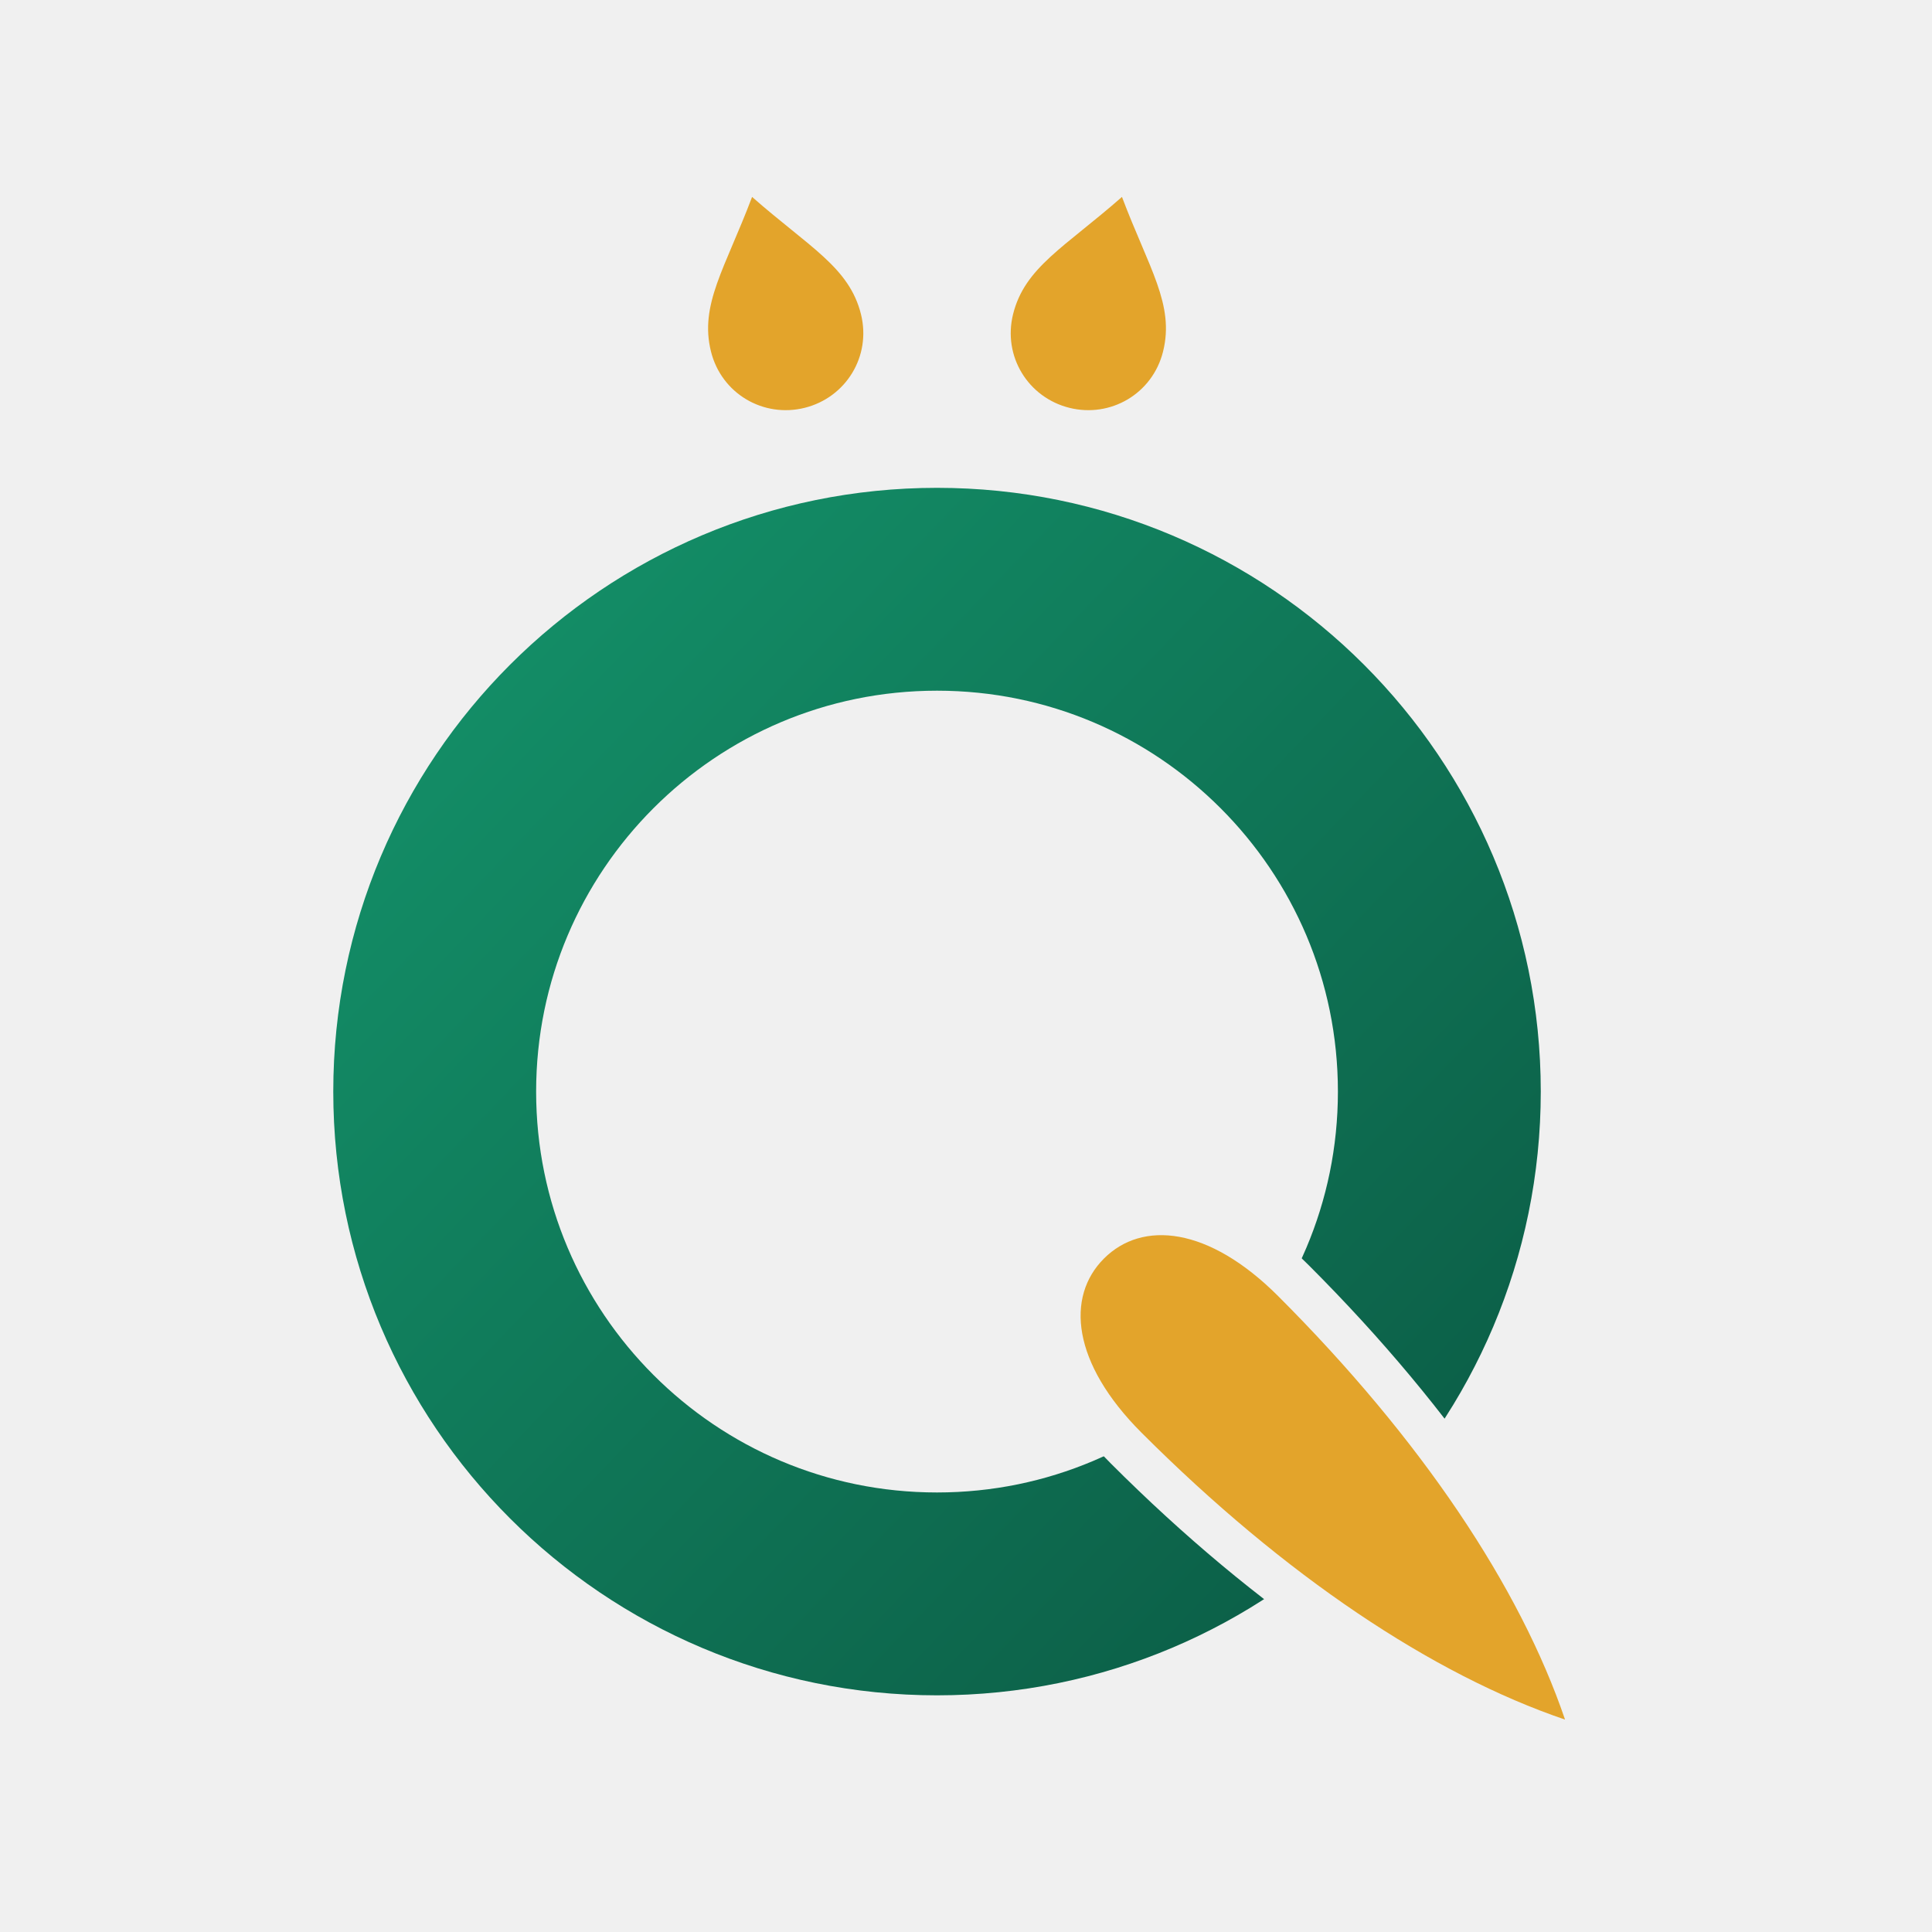
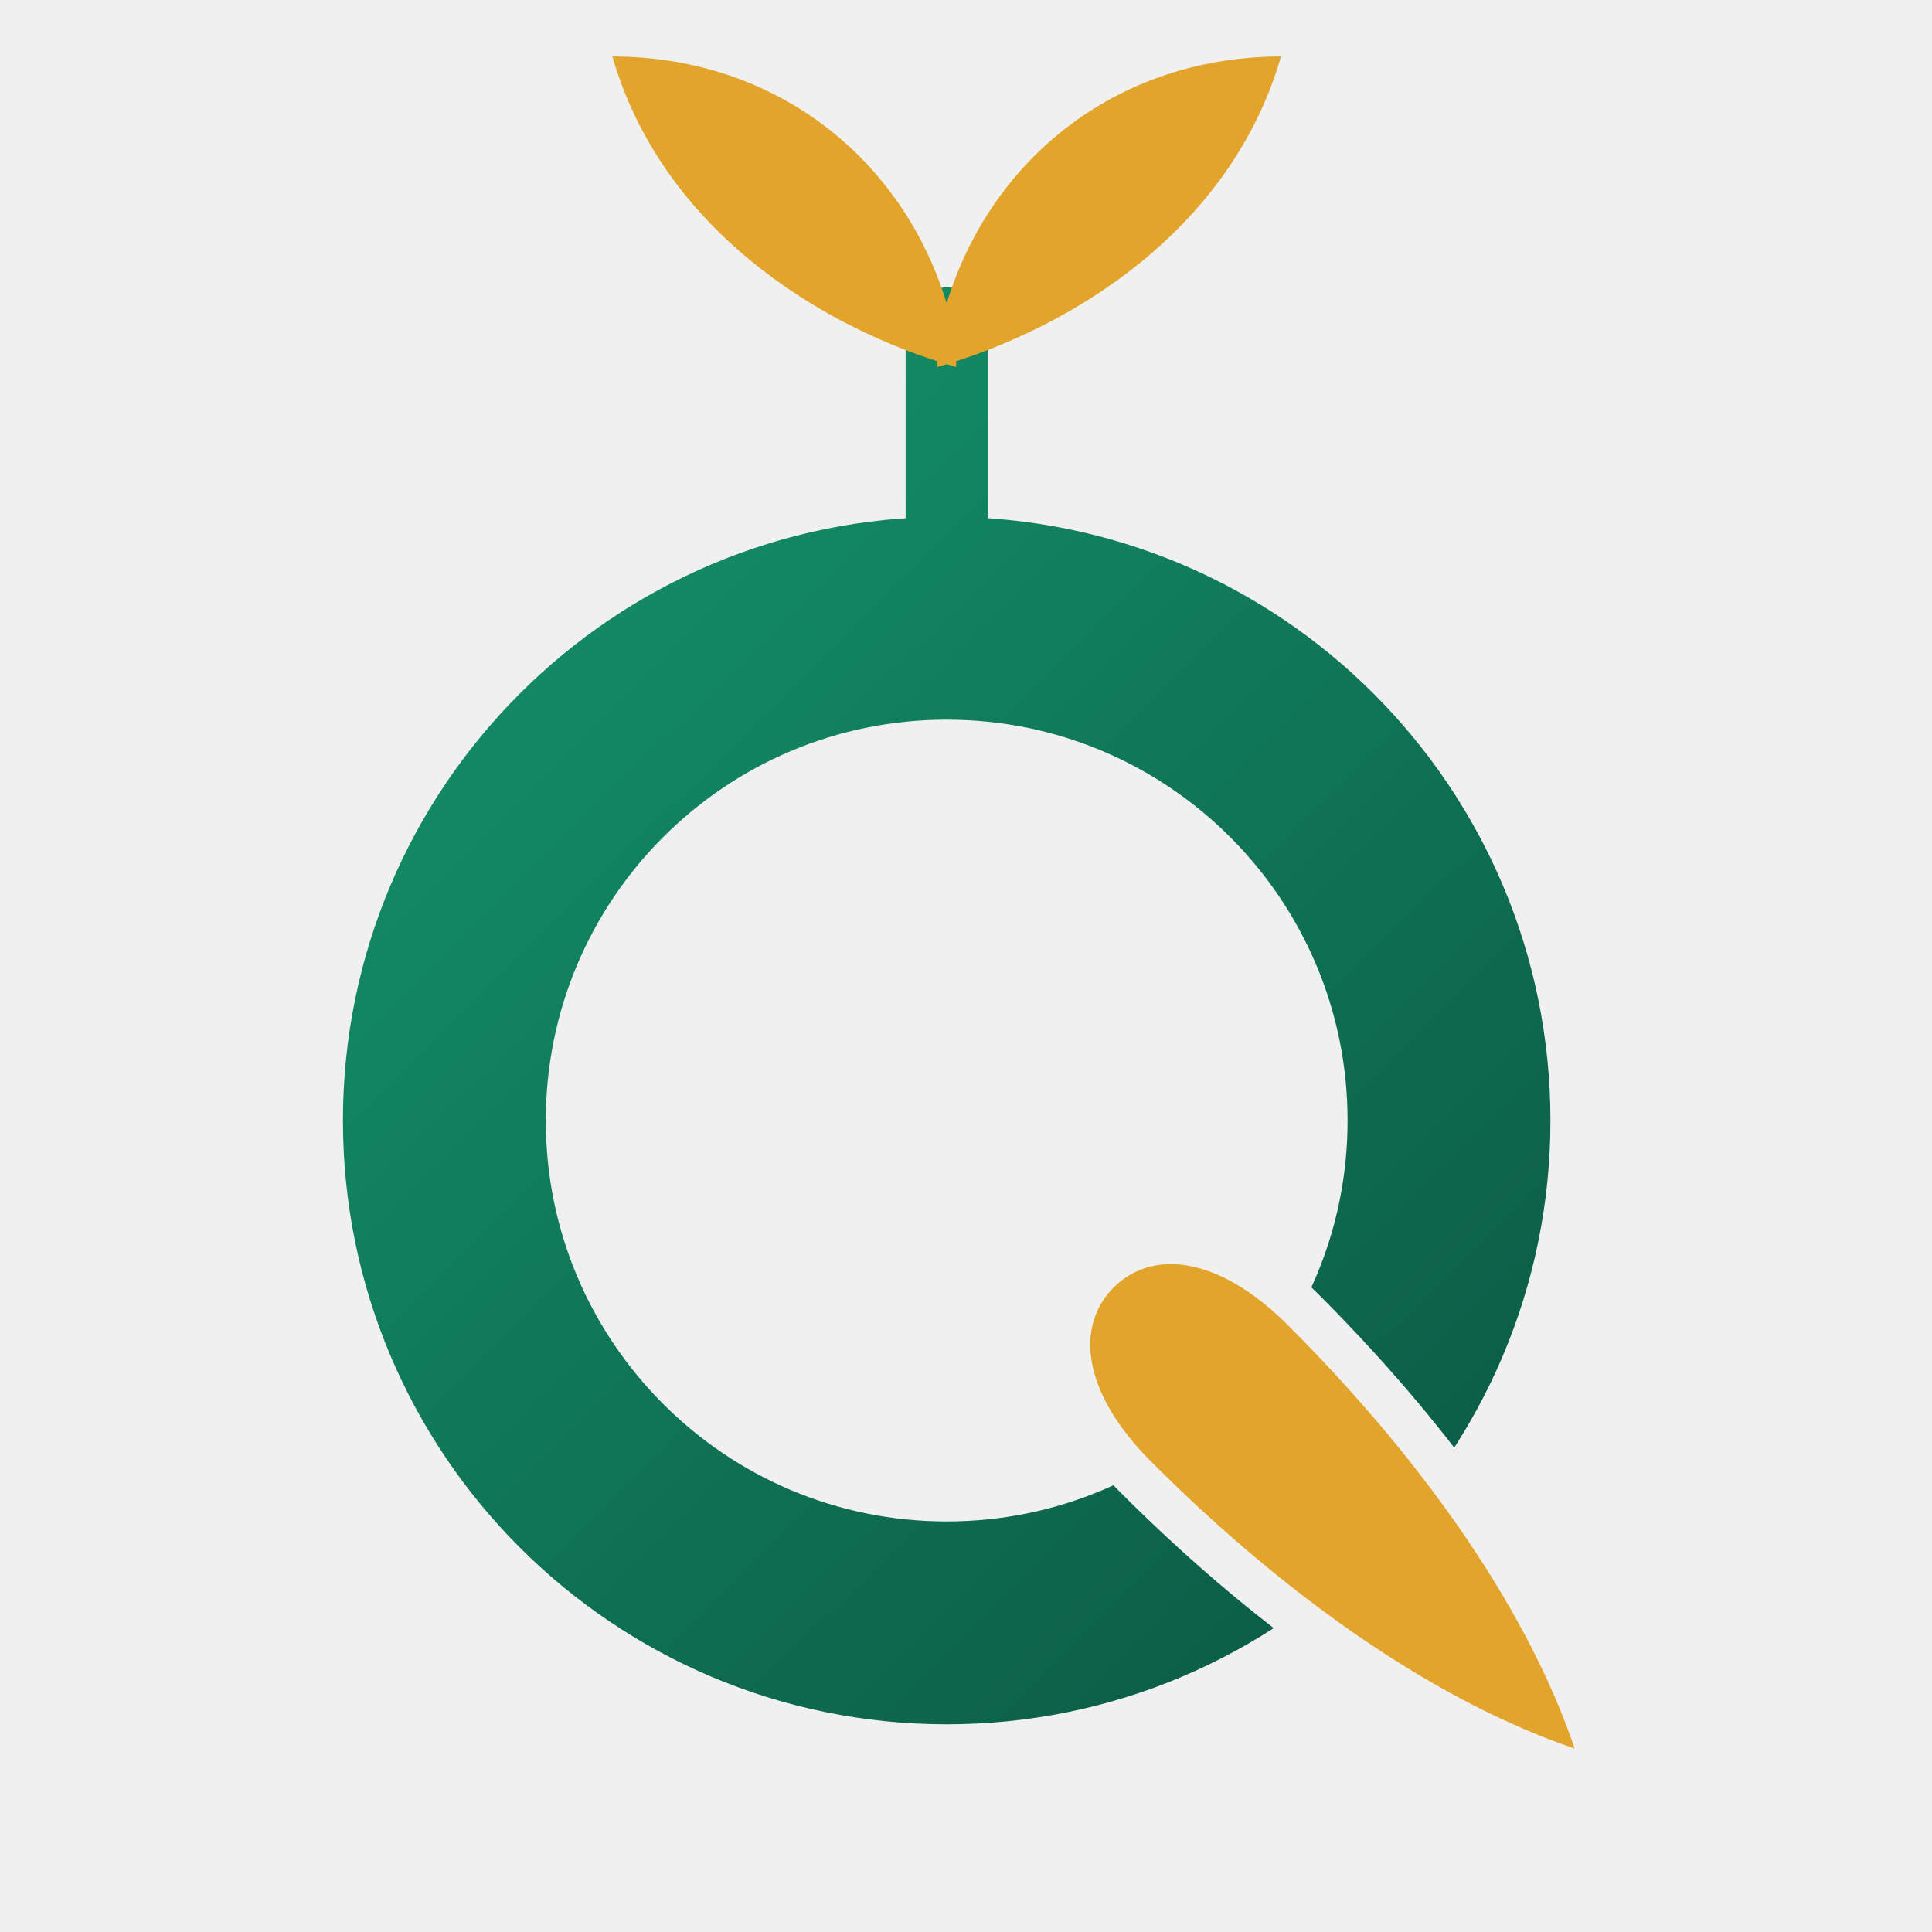
<svg xmlns="http://www.w3.org/2000/svg" viewBox="0 0 200 200" width="200" height="200" role="img">
  <defs>
-     <linearGradient id="gm1" x1="24" y1="34" x2="168" y2="172" gradientUnits="userSpaceOnUse">
+     <linearGradient id="gm1" x1="24" y1="34" x2="168" y2="180" gradientUnits="userSpaceOnUse">
      <stop offset="0" stop-color="#159A6F" />
      <stop offset="1" stop-color="#0A5440" />
    </linearGradient>
-     <mask id="mm1" maskUnits="userSpaceOnUse" x="0" y="0" width="200" height="200">
+     <mask id="mm1" maskUnits="userSpaceOnUse" x="-20" y="-20" width="240" height="240">
      <rect x="-20" y="-20" width="240" height="240" fill="#fff" />
-       <g transform="matrix(0.70711 0.70711 0.70711 -0.70711 124 126)">
+       <g transform="matrix(0.70711 0.70711 0.70711 -0.70711 124 140)">
        <path d="M58,0 C45,6.4 27,10 6,10 C-4.2,10 -9.5,5.6 -9.5,0 C-9.5,-5.6 -4.2,-10 6,-10 C27,-10 45,-6.4 58,0 Z" fill="#000" stroke="#000" stroke-width="9" stroke-linejoin="round" />
      </g>
    </mask>
  </defs>
-   <g transform="translate(-3 11)">
-     <circle cx="100" cy="102" r="52" fill="none" stroke="url(#gm1)" stroke-width="21" mask="url(#mm1)" />
-     <g transform="matrix(0.70711 0.70711 0.70711 -0.70711 124 126)">
+   <g transform="translate(-2 0)">
+     <circle cx="100" cy="116" r="52" fill="none" stroke="url(#gm1)" stroke-width="21" mask="url(#mm1)" />
+     <path d="M100,60 C100,48 100,42 100,34" stroke="url(#gm1)" stroke-width="8.5" stroke-linecap="round" fill="none" />
+     <g transform="translate(99 38) rotate(4) scale(1.28)">
+       <path d="M0,0 C11,-4 23,-13 26,-27 C12,-26 2,-16 0,-3 Z" fill="#E3A42B" />
+     </g>
+     <g transform="translate(101 38) rotate(-4) scale(-1.28 1.28)">
+       <path d="M0,0 C11,-4 23,-13 26,-27 C12,-26 2,-16 0,-3 Z" fill="#E3A42B" />
+     </g>
+     <g transform="matrix(0.70711 0.70711 0.70711 -0.70711 124 140)">
      <path d="M58,0 C45,6.4 27,10 6,10 C-4.2,10 -9.5,5.6 -9.5,0 C-9.5,-5.6 -4.2,-10 6,-10 C27,-10 45,-6.4 58,0 Z" fill="#E3A42B" />
-     </g>
-     <g transform="translate(84 22) rotate(-14)">
-       <path d="M0,-13 C4.5,-6.5 8,-3.5 8,1.5 C8,6 4.4,9.5 0,9.5 C-4.4,9.5 -8,6 -8,1.5 C-8,-3.5 -4.5,-6.5 0,-13 Z" fill="#E3A42B" />
-     </g>
-     <g transform="translate(116 22) rotate(14)">
-       <path d="M0,-13 C4.5,-6.5 8,-3.5 8,1.5 C8,6 4.4,9.5 0,9.5 C-4.4,9.5 -8,6 -8,1.5 C-8,-3.5 -4.5,-6.5 0,-13 Z" fill="#E3A42B" />
    </g>
  </g>
</svg>
